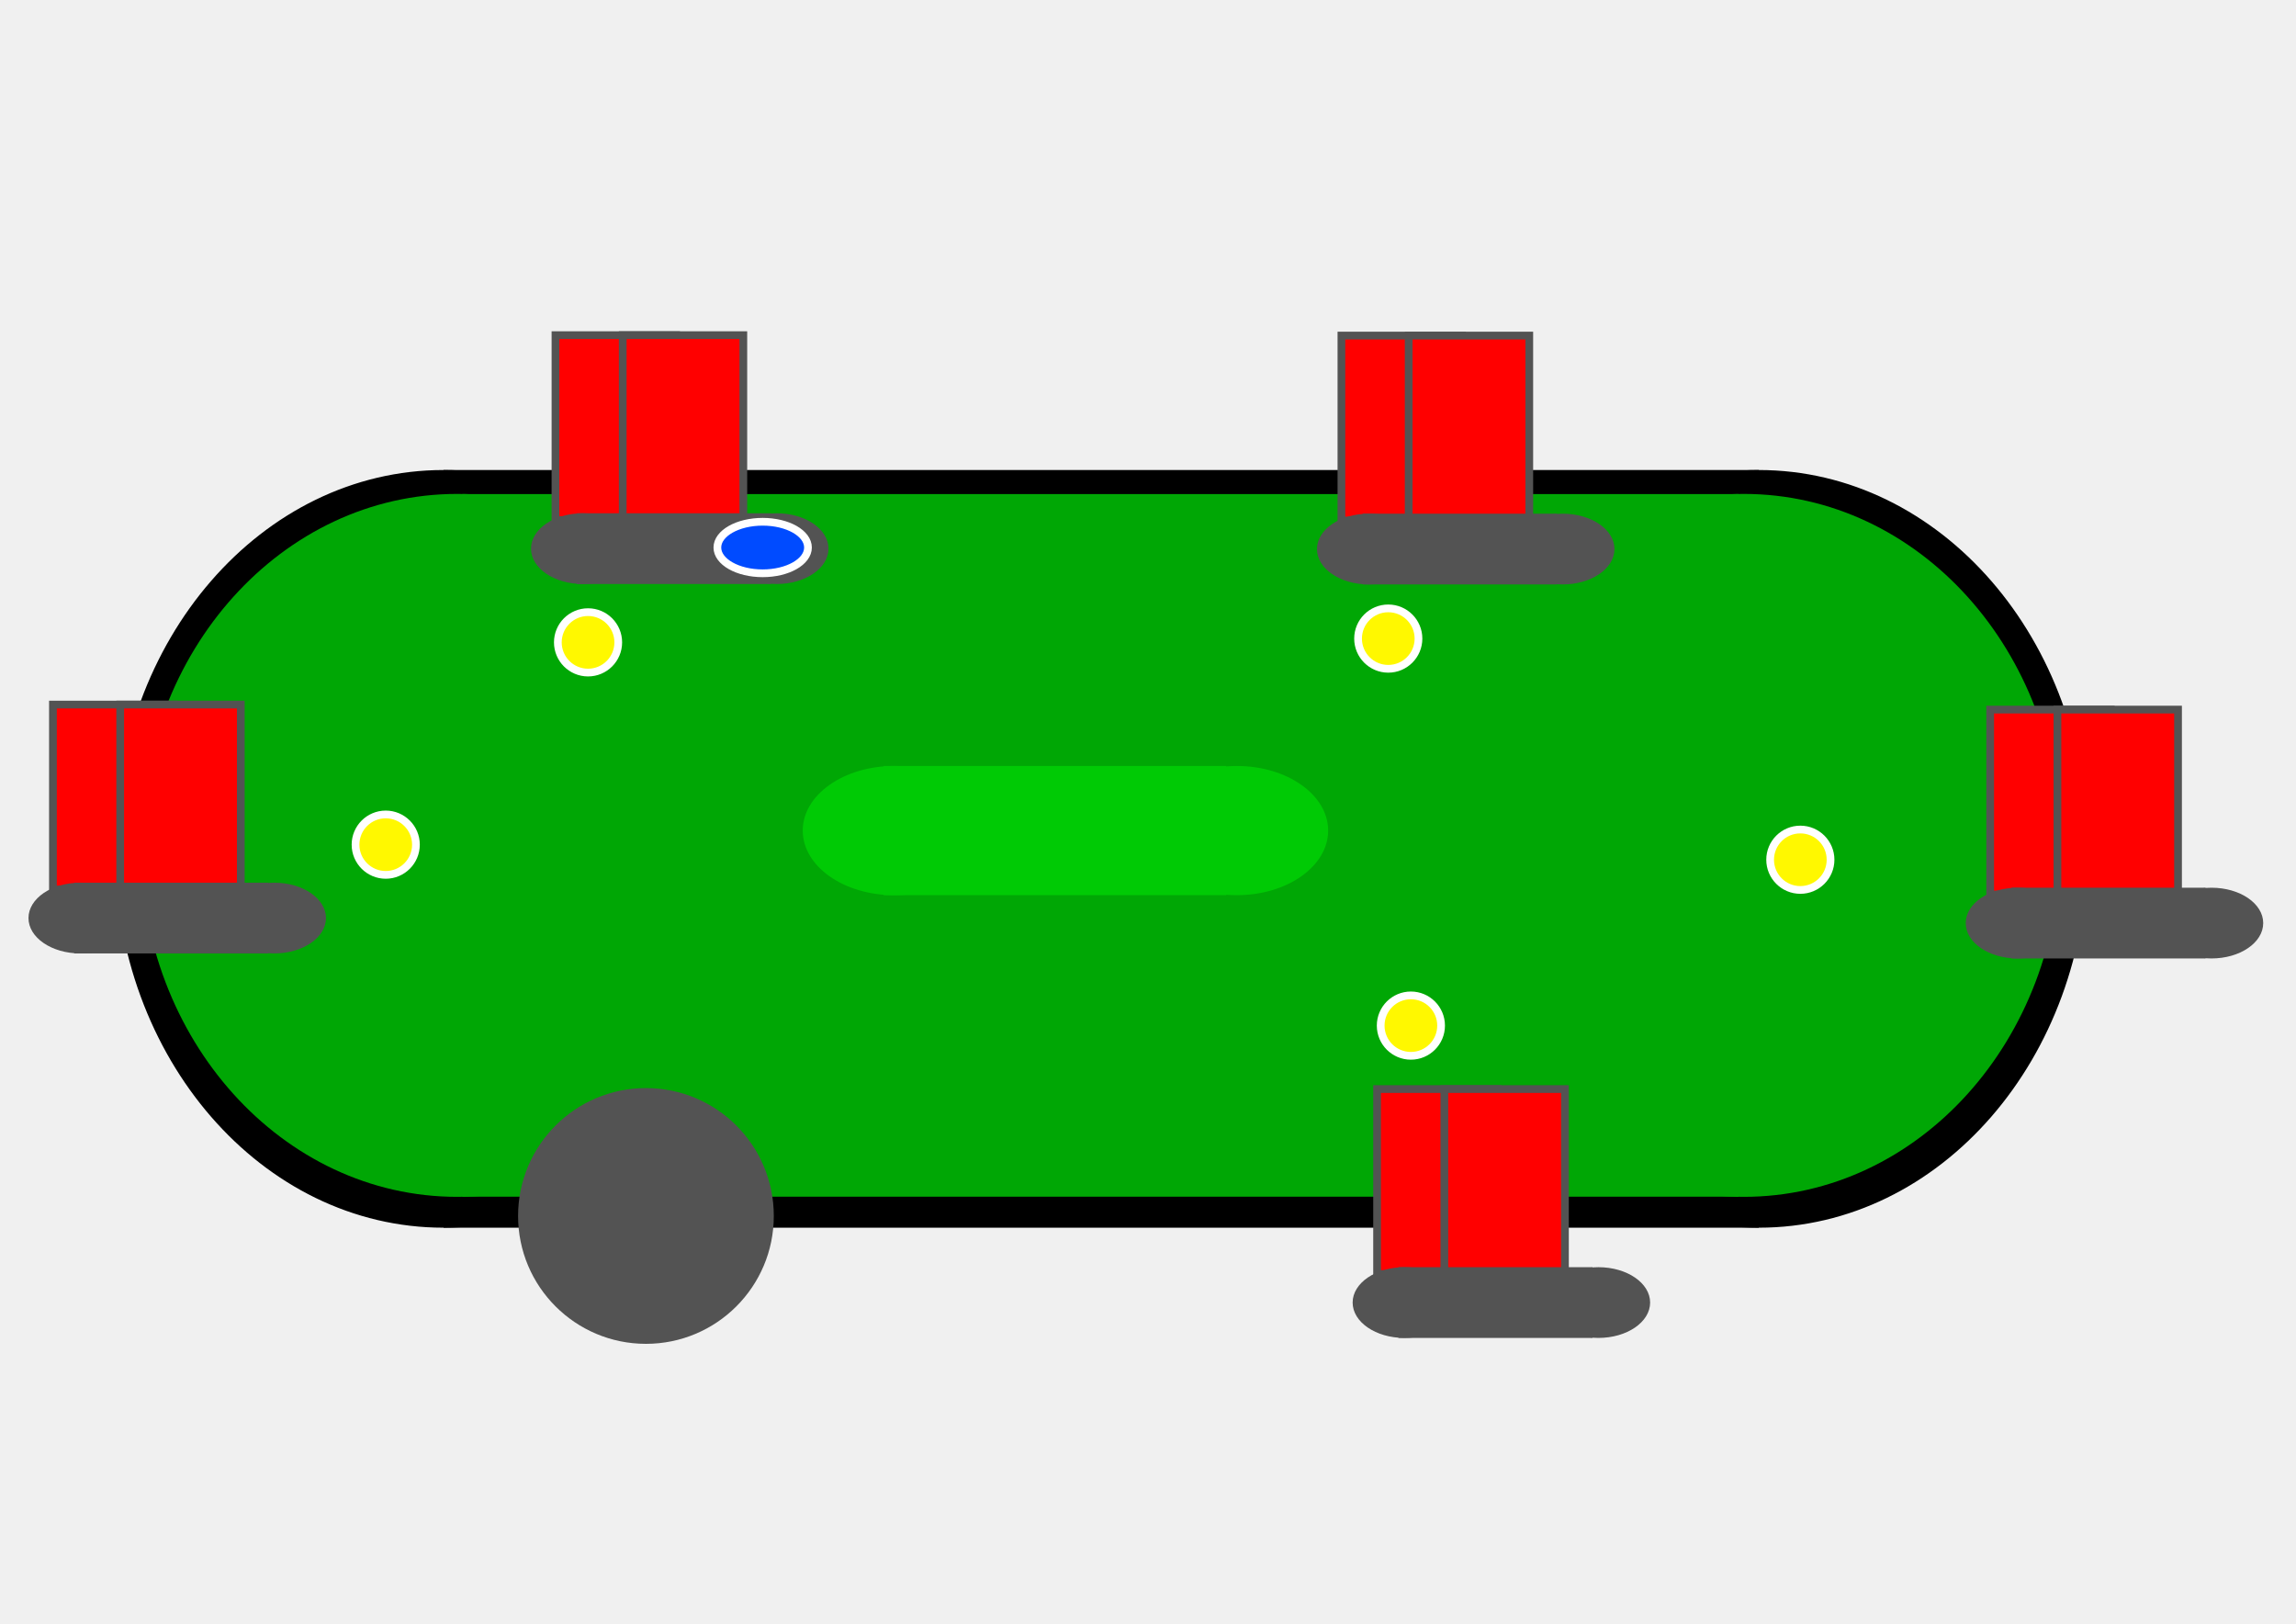
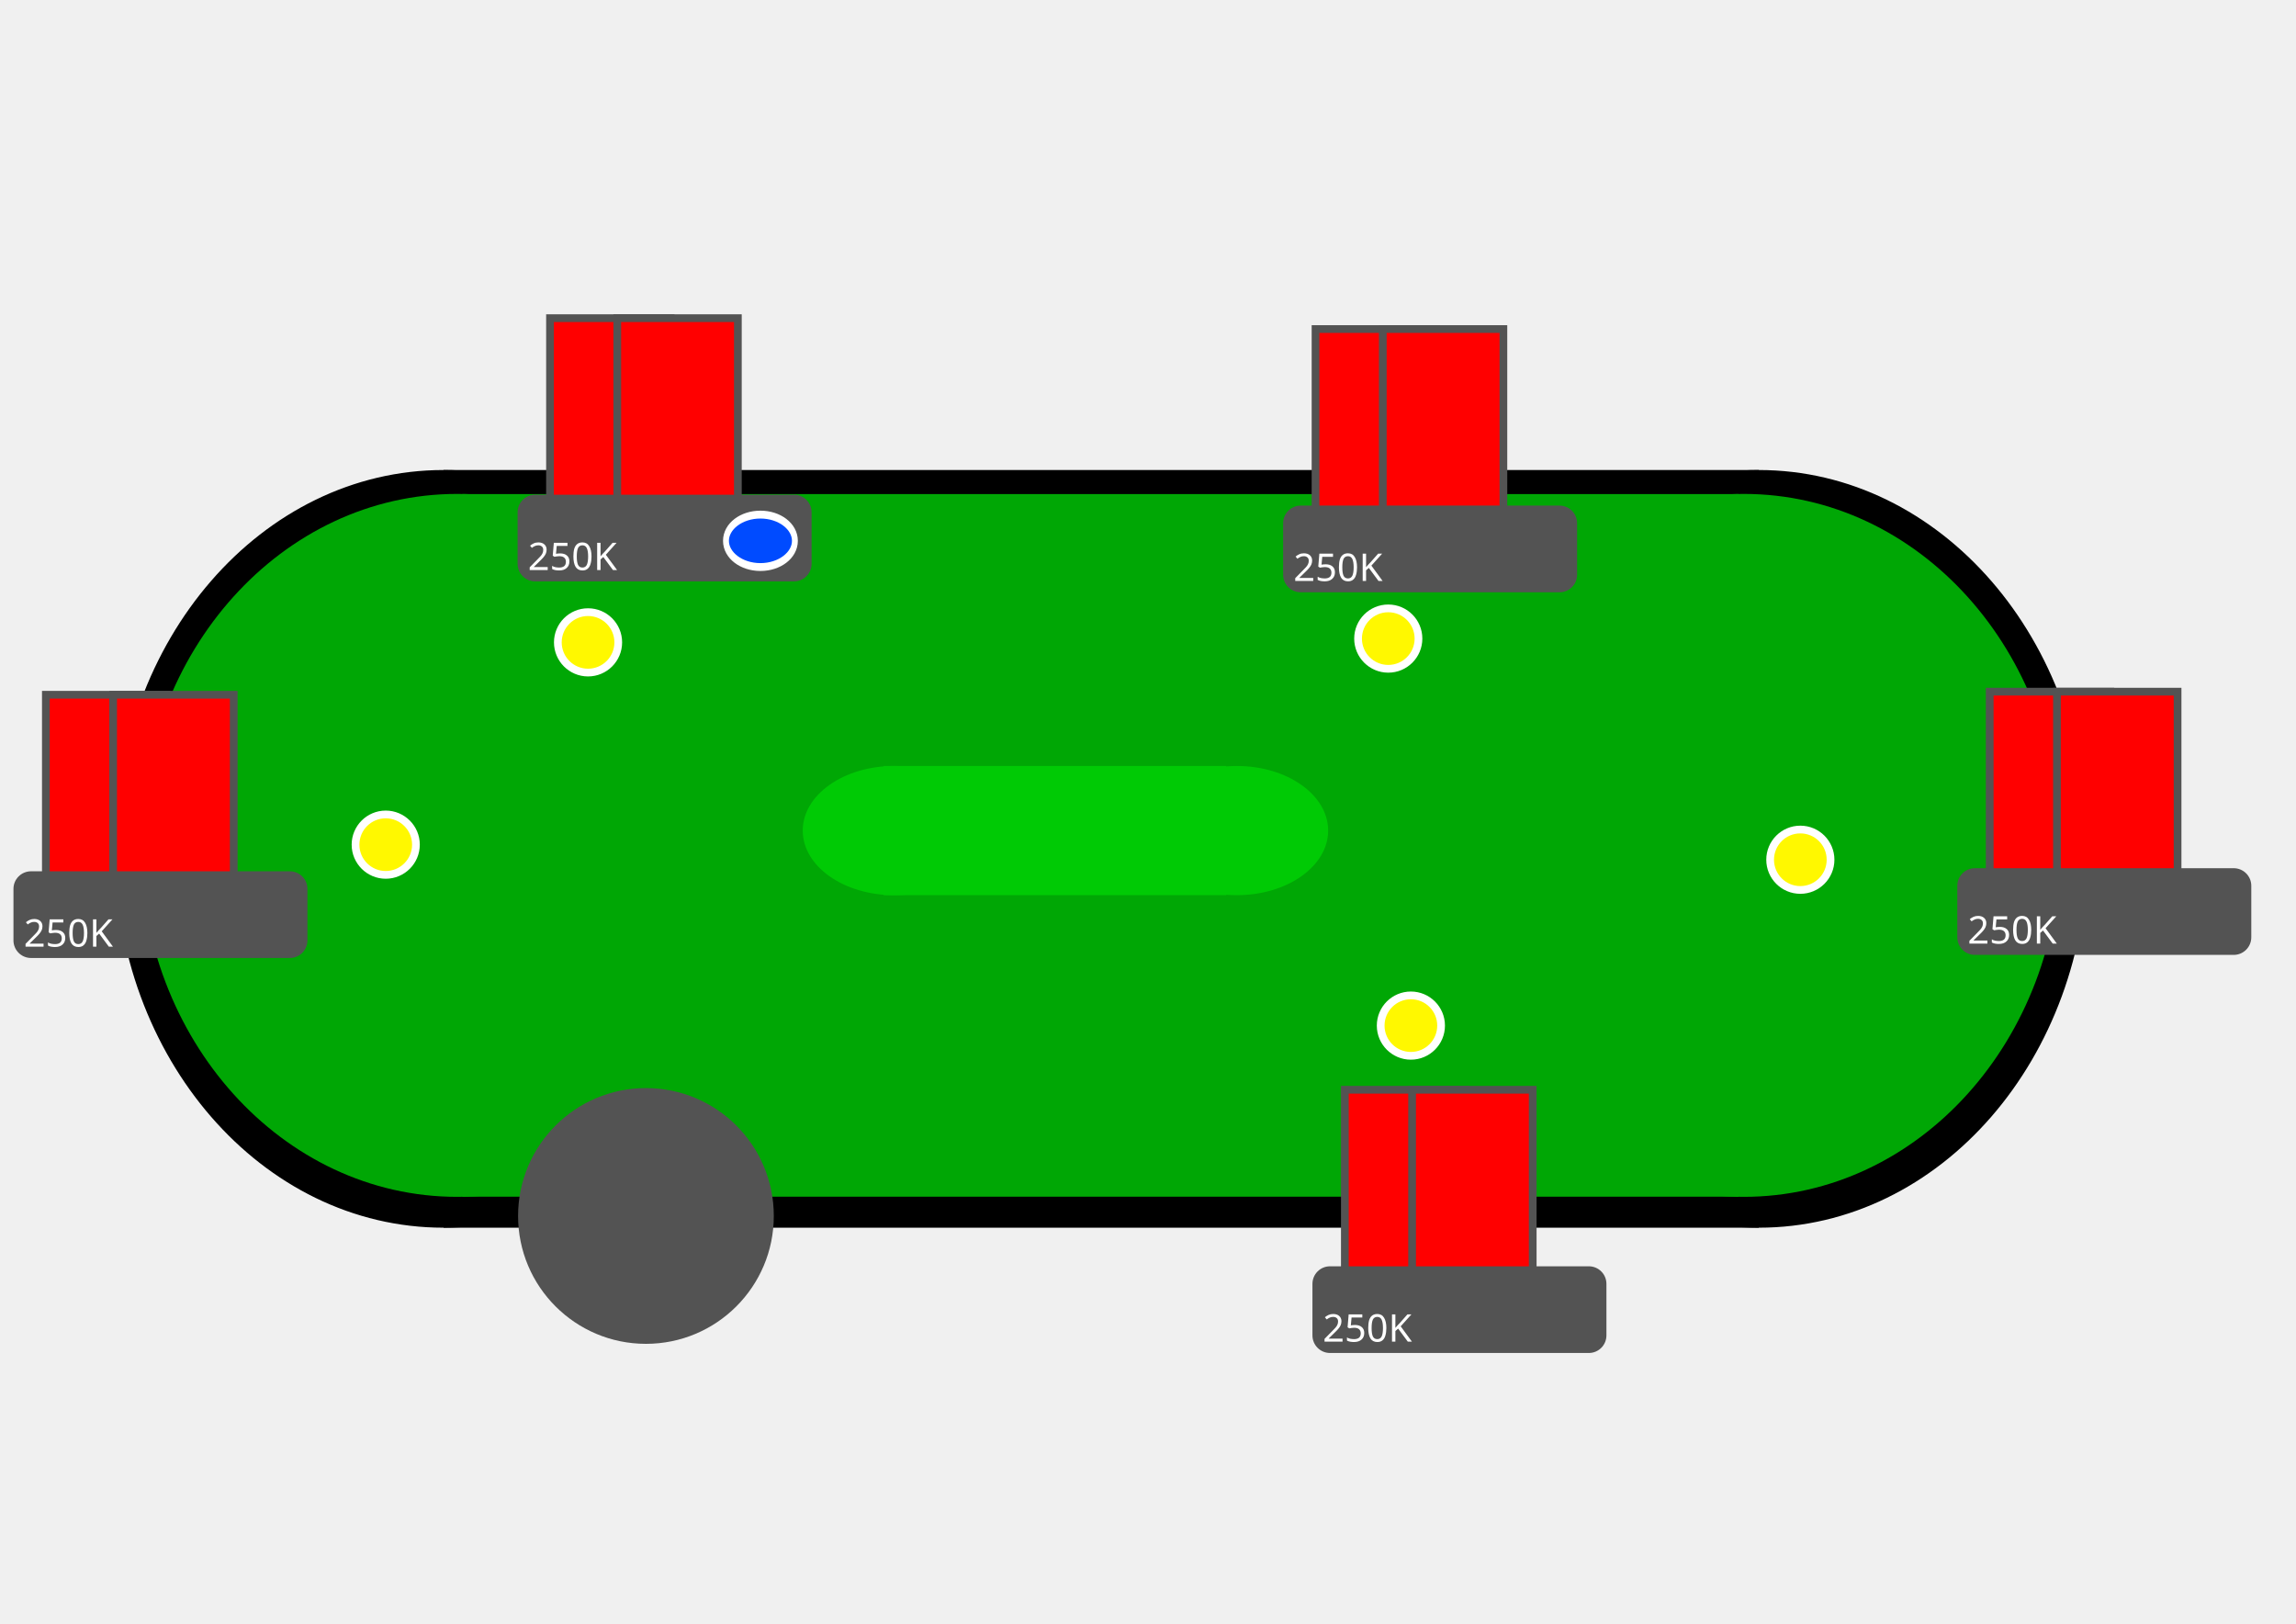
<svg xmlns="http://www.w3.org/2000/svg" width="297mm" height="210mm" viewBox="0 0 297 210" id="svg4152" version="1.1">
  <defs id="defs4154" />
  <g id="layer1" style="display:inline">
    <g id="g4762" transform="matrix(0.9451799,0,0,1.088814,14.84622,-4.539312)">
      <circle r="44.281" cy="105" cx="45" id="path4707" style="fill:#000000;fill-opacity:1;stroke:#000000;stroke-width:1.438;stroke-miterlimit:4;stroke-dasharray:none;stroke-opacity:1" />
      <rect y="60.738" x="45.738" height="88.524" width="178.524" id="rect4724" style="fill:#000000;fill-opacity:1;stroke:#000000;stroke-width:1.476;stroke-miterlimit:4;stroke-dasharray:none;stroke-opacity:1" />
      <circle r="44.281" cy="105" cx="225" id="path4707-6" style="fill:#000000;fill-opacity:1;stroke:#000000;stroke-width:1.438;stroke-miterlimit:4;stroke-dasharray:none;stroke-opacity:1" />
    </g>
    <g id="g4762-4" transform="matrix(0.9246416,0,0,1.026532,17.52641,1.550611)" style="fill:#00a705;fill-opacity:1;stroke:none">
      <circle r="44.281" cy="105" cx="45" id="path4707-4" style="fill:#00a705;fill-opacity:1;stroke:none;stroke-width:1.438;stroke-miterlimit:4;stroke-dasharray:none;stroke-opacity:1" />
      <rect y="60.738" x="45.738" height="88.524" width="178.524" id="rect4724-9" style="fill:#00a705;fill-opacity:1;stroke:none;stroke-width:1.476;stroke-miterlimit:4;stroke-dasharray:none;stroke-opacity:1" />
      <circle r="44.281" cy="105" cx="225" id="path4707-6-6" style="fill:#00a705;fill-opacity:1;stroke:none;stroke-width:1.438;stroke-miterlimit:4;stroke-dasharray:none;stroke-opacity:1" />
    </g>
    <g id="g5002-48" transform="matrix(2.955008,0,0,2.08881,-162.1125,-8.590285)" style="fill:#00ca05;fill-opacity:1">
      <circle r="4" cy="55.54" cx="94" id="path4948-92" style="fill:#00ca05;fill-opacity:1;stroke:none;stroke-width:1;stroke-miterlimit:4;stroke-dasharray:none;stroke-opacity:1" />
      <circle r="4" cy="55.54" cx="109" id="path4948-8-0" style="fill:#00ca05;fill-opacity:1;stroke:none;stroke-width:1;stroke-miterlimit:4;stroke-dasharray:none;stroke-opacity:1" />
      <rect y="51.54" x="93.54" height="8" width="15" id="rect4992-2" style="fill:#00ca05;fill-opacity:1;stroke:none;stroke-width:3.543;stroke-miterlimit:4;stroke-dasharray:none;stroke-opacity:1" />
    </g>
    <flowRoot xml:space="preserve" id="flowRoot5509" style="font-style:normal;font-weight:normal;font-size:15px;line-height:125%;font-family:sans-serif;letter-spacing:0px;word-spacing:0px;fill:#000000;fill-opacity:1;stroke:none;stroke-width:1px;stroke-linecap:butt;stroke-linejoin:miter;stroke-opacity:1">
      <flowRegion id="flowRegion5511">
        <rect id="rect5513" width="145.684" height="45.49" x="191.174" y="234.488" style="font-size:15px" />
      </flowRegion>
      <flowPara id="flowPara5515" />
    </flowRoot>
  </g>
  <g id="layer3" style="display:inline">
-     <g id="g5378" transform="translate(14.79992,0)">
-       <g transform="translate(26.04401,22.82201)" id="g5363" style="display:inline;stroke:#535353;stroke-opacity:1">
-         <rect style="fill:#ff0000;fill-opacity:1;stroke:#535353;stroke-width:1;stroke-miterlimit:4;stroke-dasharray:none;stroke-opacity:1" id="rect4839-2-3-5" width="15.601" height="23.922" x="132.676" y="20.578" />
-         <rect style="fill:#ff0000;fill-opacity:1;stroke:#535353;stroke-width:1;stroke-miterlimit:4;stroke-dasharray:none;stroke-opacity:1" id="rect4839-3-9-1-8" width="15.601" height="23.922" x="141.376" y="20.578" />
-       </g>
-       <g style="display:inline;fill:#535353;fill-opacity:1;stroke:none;stroke-opacity:1" transform="matrix(1.673171,0,0,1.143641,4.97122,7.494859)" id="g5002-9">
-         <circle style="fill:#535353;fill-opacity:1;stroke:none;stroke-width:1;stroke-miterlimit:4;stroke-dasharray:none;stroke-opacity:1" id="path4948-9" cx="94" cy="55.54" r="4" />
-         <circle style="fill:#535353;fill-opacity:1;stroke:none;stroke-width:1;stroke-miterlimit:4;stroke-dasharray:none;stroke-opacity:1" id="path4948-8-5" cx="109" cy="55.54" r="4" />
-         <rect style="fill:#535353;fill-opacity:1;stroke:none;stroke-width:3.543;stroke-miterlimit:4;stroke-dasharray:none;stroke-opacity:1" id="rect4992-9" width="15" height="8" x="93.54" y="51.54" />
-       </g>
-     </g>
-     <g transform="translate(-86.86819,-0.054312)" style="display:inline" id="g5378-8">
-       <g transform="translate(26.04401,22.82201)" id="g5363-0" style="display:inline;stroke:#535353;stroke-opacity:1">
-         <rect style="fill:#ff0000;fill-opacity:1;stroke:#535353;stroke-width:1;stroke-miterlimit:4;stroke-dasharray:none;stroke-opacity:1" id="rect4839-2-3-5-5" width="15.601" height="23.922" x="132.676" y="20.578" />
-         <rect style="fill:#ff0000;fill-opacity:1;stroke:#535353;stroke-width:1;stroke-miterlimit:4;stroke-dasharray:none;stroke-opacity:1" id="rect4839-3-9-1-8-7" width="15.601" height="23.922" x="141.376" y="20.578" />
-       </g>
-       <g style="display:inline;fill:#535353;fill-opacity:1;stroke:none;stroke-opacity:1" transform="matrix(1.673171,0,0,1.143641,4.97122,7.494859)" id="g5002-9-3">
-         <circle style="fill:#535353;fill-opacity:1;stroke:none;stroke-width:1;stroke-miterlimit:4;stroke-dasharray:none;stroke-opacity:1" id="path4948-9-9" cx="94" cy="55.54" r="4" />
-         <circle style="fill:#535353;fill-opacity:1;stroke:none;stroke-width:1;stroke-miterlimit:4;stroke-dasharray:none;stroke-opacity:1" id="path4948-8-5-4" cx="109" cy="55.54" r="4" />
-         <rect style="fill:#535353;fill-opacity:1;stroke:none;stroke-width:3.543;stroke-miterlimit:4;stroke-dasharray:none;stroke-opacity:1" id="rect4992-9-2" width="15" height="8" x="93.54" y="51.54" />
-       </g>
-     </g>
-     <g transform="translate(98.7195,48.374)" style="display:inline" id="g5378-6">
-       <g transform="translate(26.04401,22.82201)" id="g5363-15" style="display:inline;stroke:#535353;stroke-opacity:1">
-         <rect style="fill:#ff0000;fill-opacity:1;stroke:#535353;stroke-width:1;stroke-miterlimit:4;stroke-dasharray:none;stroke-opacity:1" id="rect4839-2-3-5-2" width="15.601" height="23.922" x="132.676" y="20.578" />
-         <rect style="fill:#ff0000;fill-opacity:1;stroke:#535353;stroke-width:1;stroke-miterlimit:4;stroke-dasharray:none;stroke-opacity:1" id="rect4839-3-9-1-8-6" width="15.601" height="23.922" x="141.376" y="20.578" />
-       </g>
-       <g style="display:inline;fill:#535353;fill-opacity:1;stroke:none;stroke-opacity:1" transform="matrix(1.673171,0,0,1.143641,4.97122,7.494859)" id="g5002-9-6">
-         <circle style="fill:#535353;fill-opacity:1;stroke:none;stroke-width:1;stroke-miterlimit:4;stroke-dasharray:none;stroke-opacity:1" id="path4948-9-4" cx="94" cy="55.54" r="4" />
-         <circle style="fill:#535353;fill-opacity:1;stroke:none;stroke-width:1;stroke-miterlimit:4;stroke-dasharray:none;stroke-opacity:1" id="path4948-8-5-2" cx="109" cy="55.54" r="4" />
-         <rect style="fill:#535353;fill-opacity:1;stroke:none;stroke-width:3.543;stroke-miterlimit:4;stroke-dasharray:none;stroke-opacity:1" id="rect4992-9-9" width="15" height="8" x="93.54" y="51.54" />
-       </g>
-     </g>
-     <g transform="translate(19.41408,97.45235)" style="display:inline" id="g5378-439">
-       <g transform="translate(26.04401,22.82201)" id="g5363-1" style="display:inline;stroke:#535353;stroke-opacity:1">
-         <rect style="fill:#ff0000;fill-opacity:1;stroke:#535353;stroke-width:1;stroke-miterlimit:4;stroke-dasharray:none;stroke-opacity:1" id="rect4839-2-3-5-3" width="15.601" height="23.922" x="132.676" y="20.578" />
-         <rect style="fill:#ff0000;fill-opacity:1;stroke:#535353;stroke-width:1;stroke-miterlimit:4;stroke-dasharray:none;stroke-opacity:1" id="rect4839-3-9-1-8-4" width="15.601" height="23.922" x="141.376" y="20.578" />
-       </g>
-       <g style="display:inline;fill:#535353;fill-opacity:1;stroke:none;stroke-opacity:1" transform="matrix(1.673171,0,0,1.143641,4.97122,7.494859)" id="g5002-9-2">
-         <circle style="fill:#535353;fill-opacity:1;stroke:none;stroke-width:1;stroke-miterlimit:4;stroke-dasharray:none;stroke-opacity:1" id="path4948-9-98" cx="94" cy="55.54" r="4" />
-         <circle style="fill:#535353;fill-opacity:1;stroke:none;stroke-width:1;stroke-miterlimit:4;stroke-dasharray:none;stroke-opacity:1" id="path4948-8-5-6" cx="109" cy="55.54" r="4" />
-         <rect style="fill:#535353;fill-opacity:1;stroke:none;stroke-width:3.543;stroke-miterlimit:4;stroke-dasharray:none;stroke-opacity:1" id="rect4992-9-27" width="15" height="8" x="93.54" y="51.54" />
-       </g>
-     </g>
-     <g transform="translate(-151.8726,47.72395)" style="display:inline" id="g5378-43">
-       <g transform="translate(26.04401,22.82201)" id="g5363-4" style="display:inline;stroke:#535353;stroke-opacity:1">
-         <rect style="fill:#ff0000;fill-opacity:1;stroke:#535353;stroke-width:1;stroke-miterlimit:4;stroke-dasharray:none;stroke-opacity:1" id="rect4839-2-3-5-56" width="15.601" height="23.922" x="132.676" y="20.578" />
-         <rect style="fill:#ff0000;fill-opacity:1;stroke:#535353;stroke-width:1;stroke-miterlimit:4;stroke-dasharray:none;stroke-opacity:1" id="rect4839-3-9-1-8-5" width="15.601" height="23.922" x="141.376" y="20.578" />
-       </g>
-       <g style="display:inline;fill:#535353;fill-opacity:1;stroke:none;stroke-opacity:1" transform="matrix(1.673171,0,0,1.143641,4.97122,7.494859)" id="g5002-9-31">
-         <circle style="fill:#535353;fill-opacity:1;stroke:none;stroke-width:1;stroke-miterlimit:4;stroke-dasharray:none;stroke-opacity:1" id="path4948-9-62" cx="94" cy="55.54" r="4" />
-         <circle style="fill:#535353;fill-opacity:1;stroke:none;stroke-width:1;stroke-miterlimit:4;stroke-dasharray:none;stroke-opacity:1" id="path4948-8-5-3" cx="109" cy="55.54" r="4" />
-         <rect style="fill:#535353;fill-opacity:1;stroke:none;stroke-width:3.543;stroke-miterlimit:4;stroke-dasharray:none;stroke-opacity:1" id="rect4992-9-8" width="15" height="8" x="93.54" y="51.54" />
-       </g>
-     </g>
-     <flowRoot xml:space="preserve" id="flowRoot5559" style="font-style:normal;font-weight:normal;font-size:4.939px;line-height:125%;font-family:sans-serif;letter-spacing:0px;word-spacing:0px;fill:#ffffff;fill-opacity:1;stroke:none;stroke-width:1px;stroke-linecap:butt;stroke-linejoin:miter;stroke-opacity:1" transform="translate(14.79992,0)">
-       <flowRegion id="flowRegion5561">
-         <rect id="rect5563" width="14.87" height="7.313" x="58.504" y="67.965" style="font-size:4.939px;fill:#ffffff;fill-opacity:1" />
-       </flowRegion>
-       <flowPara id="flowPara5565">250M</flowPara>
-     </flowRoot>
-     <flowRoot transform="translate(-51.57318,47.5789)" xml:space="preserve" id="flowRoot5559-8" style="font-style:normal;font-weight:normal;font-size:4.939px;line-height:125%;font-family:sans-serif;letter-spacing:0px;word-spacing:0px;display:inline;fill:#ffffff;fill-opacity:1;stroke:none;stroke-width:1px;stroke-linecap:butt;stroke-linejoin:miter;stroke-opacity:1">
-       <flowRegion id="flowRegion5561-7">
-         <rect id="rect5563-8" width="13.163" height="7.313" x="58.504" y="67.965" style="font-size:4.939px;fill:#ffffff;fill-opacity:1" />
-       </flowRegion>
-       <flowPara id="flowPara5565-6">250K</flowPara>
-     </flowRoot>
-     <flowRoot transform="translate(115.3257,-0.03684998)" xml:space="preserve" id="flowRoot5559-4" style="font-style:normal;font-weight:normal;font-size:4.939px;line-height:125%;font-family:sans-serif;letter-spacing:0px;word-spacing:0px;display:inline;fill:#ffffff;fill-opacity:1;stroke:none;stroke-width:1px;stroke-linecap:butt;stroke-linejoin:miter;stroke-opacity:1">
-       <flowRegion id="flowRegion5561-0">
-         <rect id="rect5563-1" width="13.163" height="7.313" x="58.504" y="67.965" style="font-size:4.939px;fill:#ffffff;fill-opacity:1" />
-       </flowRegion>
-       <flowPara id="flowPara5565-9">250K</flowPara>
-     </flowRoot>
-     <flowRoot transform="translate(199.3704,47.97941)" xml:space="preserve" id="flowRoot5559-1" style="font-style:normal;font-weight:normal;font-size:4.939px;line-height:125%;font-family:sans-serif;letter-spacing:0px;word-spacing:0px;display:inline;fill:#ffffff;fill-opacity:1;stroke:none;stroke-width:1px;stroke-linecap:butt;stroke-linejoin:miter;stroke-opacity:1">
-       <flowRegion id="flowRegion5561-3">
-         <rect id="rect5563-27" width="13.163" height="7.313" x="58.504" y="67.965" style="font-size:4.939px;fill:#ffffff;fill-opacity:1" />
-       </flowRegion>
-       <flowPara id="flowPara5565-51">250K</flowPara>
-     </flowRoot>
-     <flowRoot transform="translate(119.3885,97.38856)" xml:space="preserve" id="flowRoot5559-84" style="font-style:normal;font-weight:normal;font-size:4.939px;line-height:125%;font-family:sans-serif;letter-spacing:0px;word-spacing:0px;display:inline;fill:#ffffff;fill-opacity:1;stroke:none;stroke-width:1px;stroke-linecap:butt;stroke-linejoin:miter;stroke-opacity:1">
-       <flowRegion id="flowRegion5561-5">
-         <rect id="rect5563-7" width="13.163" height="7.313" x="58.504" y="67.965" style="font-size:4.939px;fill:#ffffff;fill-opacity:1" />
-       </flowRegion>
-       <flowPara id="flowPara5565-0">250K</flowPara>
-     </flowRoot>
    <g id="g5670" transform="translate(14.79992,0)">
      <circle r="3.907" cy="83.079" cx="61.267" id="path4948-2-3" style="display:inline;fill:#fff800;fill-opacity:1;stroke:#ffffff;stroke-width:1;stroke-miterlimit:4;stroke-dasharray:none;stroke-opacity:1" />
      <flowRoot transform="translate(67.57226,81.29093)" style="font-style:normal;font-weight:normal;font-size:4.939px;line-height:125%;font-family:sans-serif;letter-spacing:0px;word-spacing:0px;display:inline;fill:#ffffff;fill-opacity:1;stroke:none;stroke-width:1px;stroke-linecap:butt;stroke-linejoin:miter;stroke-opacity:1" id="flowRoot5559-9" xml:space="preserve">
        <flowRegion id="flowRegion5561-2">
          <rect style="font-size:4.939px;fill:#ffffff;fill-opacity:1" y="-1.257" x="-0.362" height="7.313" width="15.439" id="rect5563-4" />
        </flowRegion>
        <flowPara id="flowPara5565-7">200K</flowPara>
      </flowRoot>
    </g>
    <g transform="translate(118.3131,-0.4875341)" style="display:inline" id="g5670-1">
      <circle r="3.907" cy="83.079" cx="61.267" id="path4948-2-3-9" style="display:inline;fill:#fff800;fill-opacity:1;stroke:#ffffff;stroke-width:1;stroke-miterlimit:4;stroke-dasharray:none;stroke-opacity:1" />
      <flowRoot transform="translate(67.57226,81.29093)" style="font-style:normal;font-weight:normal;font-size:4.939px;line-height:125%;font-family:sans-serif;letter-spacing:0px;word-spacing:0px;display:inline;fill:#ffffff;fill-opacity:1;stroke:none;stroke-width:1px;stroke-linecap:butt;stroke-linejoin:miter;stroke-opacity:1" id="flowRoot5559-9-9" xml:space="preserve">
        <flowRegion id="flowRegion5561-2-2">
          <rect style="font-size:4.939px;fill:#ffffff;fill-opacity:1" y="-1.257" x="-0.362" height="7.313" width="15.439" id="rect5563-4-9" />
        </flowRegion>
        <flowPara id="flowPara5565-7-8">200K</flowPara>
      </flowRoot>
    </g>
    <g transform="translate(171.6168,28.11442)" style="display:inline" id="g5670-0">
      <circle r="3.907" cy="83.079" cx="61.267" id="path4948-2-3-5" style="display:inline;fill:#fff800;fill-opacity:1;stroke:#ffffff;stroke-width:1;stroke-miterlimit:4;stroke-dasharray:none;stroke-opacity:1" />
      <flowRoot transform="translate(67.57226,81.29093)" style="font-style:normal;font-weight:normal;font-size:4.939px;line-height:125%;font-family:sans-serif;letter-spacing:0px;word-spacing:0px;display:inline;fill:#ffffff;fill-opacity:1;stroke:none;stroke-width:1px;stroke-linecap:butt;stroke-linejoin:miter;stroke-opacity:1" id="flowRoot5559-9-1" xml:space="preserve">
        <flowRegion id="flowRegion5561-2-1">
          <rect style="font-size:4.939px;fill:#ffffff;fill-opacity:1" y="-1.257" x="-0.362" height="7.313" width="15.439" id="rect5563-4-96" />
        </flowRegion>
        <flowPara id="flowPara5565-7-7">200K</flowPara>
      </flowRoot>
    </g>
    <g transform="translate(121.2383,49.56589)" style="display:inline" id="g5670-2">
      <circle r="3.907" cy="83.079" cx="61.267" id="path4948-2-3-7" style="display:inline;fill:#fff800;fill-opacity:1;stroke:#ffffff;stroke-width:1;stroke-miterlimit:4;stroke-dasharray:none;stroke-opacity:1" />
      <flowRoot transform="translate(67.57226,81.29093)" style="font-style:normal;font-weight:normal;font-size:4.939px;line-height:125%;font-family:sans-serif;letter-spacing:0px;word-spacing:0px;display:inline;fill:#ffffff;fill-opacity:1;stroke:none;stroke-width:1px;stroke-linecap:butt;stroke-linejoin:miter;stroke-opacity:1" id="flowRoot5559-9-95" xml:space="preserve">
        <flowRegion id="flowRegion5561-2-21">
          <rect style="font-size:4.939px;fill:#ffffff;fill-opacity:1" y="-1.257" x="-0.362" height="7.313" width="15.439" id="rect5563-4-3" />
        </flowRegion>
        <flowPara id="flowPara5565-7-0">200K</flowPara>
      </flowRoot>
    </g>
    <g transform="translate(-11.37073,26.16429)" style="display:inline" id="g5670-52">
      <circle r="3.907" cy="83.079" cx="61.267" id="path4948-2-3-8" style="display:inline;fill:#fff800;fill-opacity:1;stroke:#ffffff;stroke-width:1;stroke-miterlimit:4;stroke-dasharray:none;stroke-opacity:1" />
      <flowRoot transform="translate(67.57226,81.29093)" style="font-style:normal;font-weight:normal;font-size:4.939px;line-height:125%;font-family:sans-serif;letter-spacing:0px;word-spacing:0px;display:inline;fill:#ffffff;fill-opacity:1;stroke:none;stroke-width:1px;stroke-linecap:butt;stroke-linejoin:miter;stroke-opacity:1" id="flowRoot5559-9-6" xml:space="preserve">
        <flowRegion id="flowRegion5561-2-3">
          <rect style="font-size:4.939px;fill:#ffffff;fill-opacity:1" y="-1.257" x="-0.362" height="7.313" width="15.439" id="rect5563-4-98" />
        </flowRegion>
        <flowPara id="flowPara5565-7-3">200K</flowPara>
      </flowRoot>
    </g>
    <flowRoot xml:space="preserve" id="flowRoot5559-9-12" style="font-style:normal;font-weight:normal;font-size:5.644px;line-height:125%;font-family:sans-serif;letter-spacing:0px;word-spacing:0px;display:inline;fill:#ffffff;fill-opacity:1;stroke:none;stroke-width:1px;stroke-linecap:butt;stroke-linejoin:miter;stroke-opacity:1" transform="translate(129.9336,108.1197)">
      <flowRegion id="flowRegion5561-2-0">
        <rect id="rect5563-4-7" width="21.126" height="7.313" x="-0.362" y="-1.257" style="font-size:5.644px;fill:#ffffff;fill-opacity:1" />
      </flowRegion>
      <flowPara id="flowPara5565-7-04">170M</flowPara>
    </flowRoot>
    <flowRoot xml:space="preserve" id="flowRoot5792" style="font-style:normal;font-weight:normal;font-size:4.939px;line-height:125%;font-family:sans-serif;letter-spacing:0px;word-spacing:0px;fill:#f5f5f5;fill-opacity:1;stroke:none;stroke-width:1px;stroke-linecap:butt;stroke-linejoin:miter;stroke-opacity:1" transform="translate(15.81442,1.378953)">
      <flowRegion id="flowRegion5794">
        <rect id="rect5796" width="14.789" height="7.313" x="116.358" y="98.517" style="font-size:4.939px;fill:#f5f5f5;fill-opacity:1" />
      </flowRegion>
      <flowPara id="flowPara5798">POT</flowPara>
    </flowRoot>
    <circle style="fill:#535353;fill-opacity:1;stroke:none;stroke-width:3.543;stroke-miterlimit:4;stroke-dasharray:none;stroke-opacity:1" id="path5811" cx="83.556" cy="157.265" r="16.539" />
    <flowRoot xml:space="preserve" id="flowRoot5813" style="font-style:normal;font-weight:normal;font-size:5.644px;line-height:125%;font-family:sans-serif;letter-spacing:0px;word-spacing:0px;fill:#ffffff;fill-opacity:1;stroke:none;stroke-width:1px;stroke-linecap:butt;stroke-linejoin:miter;stroke-opacity:1" transform="translate(13.76571,-0.9193016)">
      <flowRegion id="flowRegion5815">
        <rect id="rect5817" width="32.177" height="12.676" x="60.251" y="153.794" style="font-size:5.644px;fill:#ffffff;fill-opacity:1" />
      </flowRegion>
      <flowPara id="flowPara5819">Empty</flowPara>
    </flowRoot>
+     <flowRoot xml:space="preserve" id="flowRoot4269" style="fill:black;stroke:none;stroke-opacity:1;stroke-width:1px;stroke-linejoin:miter;stroke-linecap:butt;fill-opacity:1;font-family:sans-serif;font-style:normal;font-weight:normal;font-size:17.5px;line-height:125%;letter-spacing:0px;word-spacing:0px;">
+       <flowRegion id="flowRegion4271">
+         <rect id="rect4273" width="103.649" height="47.218" x="345.496" y="286.312" style="font-size:17.5px;" />
+       </flowRegion>
+       <flowPara id="flowPara4275" />
+     </flowRoot>
+     <flowRoot xml:space="preserve" id="flowRoot4277" style="fill:black;stroke:none;stroke-opacity:1;stroke-width:1px;stroke-linejoin:miter;stroke-linecap:butt;fill-opacity:1;font-family:sans-serif;font-style:normal;font-weight:normal;font-size:17.5px;line-height:125%;letter-spacing:0px;word-spacing:0px;">
+       <flowRegion id="flowRegion4279">
+         <rect id="rect4281" width="79.06" height="40.527" x="328.199" y="282.357" style="font-size:17.5px;" />
+       </flowRegion>
+       <flowPara id="flowPara4283" />
+     </flowRoot>
+     <g id="g4341" transform="translate(0,-2.195174)">
+       <g transform="translate(-61.52974,22.7677)" id="g5363-0" style="display:inline;stroke:#535353;stroke-opacity:1">
+         <rect style="fill:#ff0000;fill-opacity:1;stroke:#535353;stroke-width:1;stroke-miterlimit:4;stroke-dasharray:none;stroke-opacity:1" id="rect4839-2-3-5-5" width="15.601" height="23.922" x="132.676" y="20.578" />
+         <rect style="fill:#ff0000;fill-opacity:1;stroke:#535353;stroke-width:1;stroke-miterlimit:4;stroke-dasharray:none;stroke-opacity:1" id="rect4839-3-9-1-8-7" width="15.601" height="23.922" x="141.376" y="20.578" />
+       </g>
+       <g id="g4297">
+         <rect style="fill:#535353;fill-opacity:1;stroke:none;stroke-width:3.543;stroke-miterlimit:4;stroke-dasharray:none;stroke-opacity:1" id="rect4267" width="38.028" height="11.213" x="66.955" y="66.178" ry="2.275" />
+         <text xml:space="preserve" style="font-style:normal;font-weight:normal;font-size:4.939px;line-height:125%;font-family:sans-serif;letter-spacing:0px;word-spacing:0px;fill:#ffffff;fill-opacity:1;stroke:none;stroke-width:1px;stroke-linecap:butt;stroke-linejoin:miter;stroke-opacity:1" x="68.286" y="75.925" id="text4285">
+           <tspan id="tspan4287" x="68.286" y="75.925">250K</tspan>
+         </text>
+         <flowRoot xml:space="preserve" id="flowRoot4289" style="font-style:normal;font-weight:normal;font-size:15px;line-height:125%;font-family:sans-serif;letter-spacing:0px;word-spacing:0px;fill:#ffffff;fill-opacity:1;stroke:none;stroke-width:1px;stroke-linecap:butt;stroke-linejoin:miter;stroke-opacity:1" transform="matrix(0.2822222,0,0,0.2822222,-36.05389,-12.62944)">
+           <flowRegion id="flowRegion4291">
+             <rect id="rect4293" width="74.5" height="20.75" x="370" y="281.344" style="font-size:15px;fill:#ffffff" />
+           </flowRegion>
+           <flowPara id="flowPara4295">Matheus</flowPara>
+         </flowRoot>
+       </g>
+     </g>
+     <g transform="translate(99.0249,-0.7872429)" style="display:inline" id="g4341-5">
+       <g transform="translate(-61.52974,22.7677)" id="g5363-0-9" style="display:inline;stroke:#535353;stroke-opacity:1">
+         <rect style="fill:#ff0000;fill-opacity:1;stroke:#535353;stroke-width:1;stroke-miterlimit:4;stroke-dasharray:none;stroke-opacity:1" id="rect4839-2-3-5-5-9" width="15.601" height="23.922" x="132.676" y="20.578" />
+         <rect style="fill:#ff0000;fill-opacity:1;stroke:#535353;stroke-width:1;stroke-miterlimit:4;stroke-dasharray:none;stroke-opacity:1" id="rect4839-3-9-1-8-7-1" width="15.601" height="23.922" x="141.376" y="20.578" />
+       </g>
+       <g id="g4297-2">
+         <rect style="fill:#535353;fill-opacity:1;stroke:none;stroke-width:3.543;stroke-miterlimit:4;stroke-dasharray:none;stroke-opacity:1" id="rect4267-0" width="38.028" height="11.213" x="66.955" y="66.178" ry="2.275" />
+         <text xml:space="preserve" style="font-style:normal;font-weight:normal;font-size:4.939px;line-height:125%;font-family:sans-serif;letter-spacing:0px;word-spacing:0px;fill:#ffffff;fill-opacity:1;stroke:none;stroke-width:1px;stroke-linecap:butt;stroke-linejoin:miter;stroke-opacity:1" x="68.286" y="75.925" id="text4285-6">
+           <tspan id="tspan4287-0" x="68.286" y="75.925">250K</tspan>
+         </text>
+         <flowRoot xml:space="preserve" id="flowRoot4289-3" style="font-style:normal;font-weight:normal;font-size:15px;line-height:125%;font-family:sans-serif;letter-spacing:0px;word-spacing:0px;fill:#ffffff;fill-opacity:1;stroke:none;stroke-width:1px;stroke-linecap:butt;stroke-linejoin:miter;stroke-opacity:1" transform="matrix(0.2822222,0,0,0.2822222,-36.05389,-12.62944)">
+           <flowRegion id="flowRegion4291-4">
+             <rect id="rect4293-6" width="74.5" height="20.75" x="370" y="281.344" style="font-size:15px;fill:#ffffff" />
+           </flowRegion>
+           <flowPara id="flowPara4295-8">Matheus</flowPara>
+         </flowRoot>
+       </g>
+     </g>
+     <g transform="translate(186.2332,46.10965)" style="display:inline" id="g4341-51">
+       <g transform="translate(-61.52974,22.7677)" id="g5363-0-7" style="display:inline;stroke:#535353;stroke-opacity:1">
+         <rect style="fill:#ff0000;fill-opacity:1;stroke:#535353;stroke-width:1;stroke-miterlimit:4;stroke-dasharray:none;stroke-opacity:1" id="rect4839-2-3-5-5-2" width="15.601" height="23.922" x="132.676" y="20.578" />
+         <rect style="fill:#ff0000;fill-opacity:1;stroke:#535353;stroke-width:1;stroke-miterlimit:4;stroke-dasharray:none;stroke-opacity:1" id="rect4839-3-9-1-8-7-7" width="15.601" height="23.922" x="141.376" y="20.578" />
+       </g>
+       <g id="g4297-9">
+         <rect style="fill:#535353;fill-opacity:1;stroke:none;stroke-width:3.543;stroke-miterlimit:4;stroke-dasharray:none;stroke-opacity:1" id="rect4267-6" width="38.028" height="11.213" x="66.955" y="66.178" ry="2.275" />
+         <text xml:space="preserve" style="font-style:normal;font-weight:normal;font-size:4.939px;line-height:125%;font-family:sans-serif;letter-spacing:0px;word-spacing:0px;fill:#ffffff;fill-opacity:1;stroke:none;stroke-width:1px;stroke-linecap:butt;stroke-linejoin:miter;stroke-opacity:1" x="68.286" y="75.925" id="text4285-4">
+           <tspan id="tspan4287-4" x="68.286" y="75.925">250K</tspan>
+         </text>
+         <flowRoot xml:space="preserve" id="flowRoot4289-35" style="font-style:normal;font-weight:normal;font-size:15px;line-height:125%;font-family:sans-serif;letter-spacing:0px;word-spacing:0px;fill:#ffffff;fill-opacity:1;stroke:none;stroke-width:1px;stroke-linecap:butt;stroke-linejoin:miter;stroke-opacity:1" transform="matrix(0.2822222,0,0,0.2822222,-36.05389,-12.62944)">
+           <flowRegion id="flowRegion4291-9">
+             <rect id="rect4293-2" width="74.5" height="20.75" x="370" y="281.344" style="font-size:15px;fill:#ffffff" />
+           </flowRegion>
+           <flowPara id="flowPara4295-0">Matheus</flowPara>
+         </flowRoot>
+       </g>
+     </g>
+     <g transform="translate(102.8166,97.59645)" style="display:inline" id="g4341-9">
+       <g transform="translate(-61.52974,22.7677)" id="g5363-0-72" style="display:inline;stroke:#535353;stroke-opacity:1">
+         <rect style="fill:#ff0000;fill-opacity:1;stroke:#535353;stroke-width:1;stroke-miterlimit:4;stroke-dasharray:none;stroke-opacity:1" id="rect4839-2-3-5-5-29" width="15.601" height="23.922" x="132.676" y="20.578" />
+         <rect style="fill:#ff0000;fill-opacity:1;stroke:#535353;stroke-width:1;stroke-miterlimit:4;stroke-dasharray:none;stroke-opacity:1" id="rect4839-3-9-1-8-7-9" width="15.601" height="23.922" x="141.376" y="20.578" />
+       </g>
+       <g id="g4297-3">
+         <rect style="fill:#535353;fill-opacity:1;stroke:none;stroke-width:3.543;stroke-miterlimit:4;stroke-dasharray:none;stroke-opacity:1" id="rect4267-00" width="38.028" height="11.213" x="66.955" y="66.178" ry="2.275" />
+         <text xml:space="preserve" style="font-style:normal;font-weight:normal;font-size:4.939px;line-height:125%;font-family:sans-serif;letter-spacing:0px;word-spacing:0px;fill:#ffffff;fill-opacity:1;stroke:none;stroke-width:1px;stroke-linecap:butt;stroke-linejoin:miter;stroke-opacity:1" x="68.286" y="75.925" id="text4285-5">
+           <tspan id="tspan4287-08" x="68.286" y="75.925">250K</tspan>
+         </text>
+         <flowRoot xml:space="preserve" id="flowRoot4289-7" style="font-style:normal;font-weight:normal;font-size:15px;line-height:125%;font-family:sans-serif;letter-spacing:0px;word-spacing:0px;fill:#ffffff;fill-opacity:1;stroke:none;stroke-width:1px;stroke-linecap:butt;stroke-linejoin:miter;stroke-opacity:1" transform="matrix(0.2822222,0,0,0.2822222,-36.05389,-12.62944)">
+           <flowRegion id="flowRegion4291-6">
+             <rect id="rect4293-5" width="74.5" height="20.75" x="370" y="281.344" style="font-size:15px;fill:#ffffff" />
+           </flowRegion>
+           <flowPara id="flowPara4295-3">Matheus</flowPara>
+         </flowRoot>
+       </g>
+     </g>
+     <g transform="translate(-65.21401,46.50877)" style="display:inline" id="g4341-4">
+       <g transform="translate(-61.52974,22.7677)" id="g5363-0-2" style="display:inline;stroke:#535353;stroke-opacity:1">
+         <rect style="fill:#ff0000;fill-opacity:1;stroke:#535353;stroke-width:1;stroke-miterlimit:4;stroke-dasharray:none;stroke-opacity:1" id="rect4839-2-3-5-5-7" width="15.601" height="23.922" x="132.676" y="20.578" />
+         <rect style="fill:#ff0000;fill-opacity:1;stroke:#535353;stroke-width:1;stroke-miterlimit:4;stroke-dasharray:none;stroke-opacity:1" id="rect4839-3-9-1-8-7-4" width="15.601" height="23.922" x="141.376" y="20.578" />
+       </g>
+       <g id="g4297-4">
+         <rect style="fill:#535353;fill-opacity:1;stroke:none;stroke-width:3.543;stroke-miterlimit:4;stroke-dasharray:none;stroke-opacity:1" id="rect4267-4" width="38.028" height="11.213" x="66.955" y="66.178" ry="2.275" />
+         <text xml:space="preserve" style="font-style:normal;font-weight:normal;font-size:4.939px;line-height:125%;font-family:sans-serif;letter-spacing:0px;word-spacing:0px;fill:#ffffff;fill-opacity:1;stroke:none;stroke-width:1px;stroke-linecap:butt;stroke-linejoin:miter;stroke-opacity:1" x="68.286" y="75.925" id="text4285-3">
+           <tspan id="tspan4287-1" x="68.286" y="75.925">250K</tspan>
+         </text>
+         <flowRoot xml:space="preserve" id="flowRoot4289-8" style="font-style:normal;font-weight:normal;font-size:15px;line-height:125%;font-family:sans-serif;letter-spacing:0px;word-spacing:0px;fill:#ffffff;fill-opacity:1;stroke:none;stroke-width:1px;stroke-linecap:butt;stroke-linejoin:miter;stroke-opacity:1" transform="matrix(0.2822222,0,0,0.2822222,-36.05389,-12.62944)">
+           <flowRegion id="flowRegion4291-96">
+             <rect id="rect4293-3" width="74.5" height="20.75" x="370" y="281.344" style="font-size:15px;fill:#ffffff" />
+           </flowRegion>
+           <flowPara id="flowPara4295-9">Matheus</flowPara>
+         </flowRoot>
+       </g>
+     </g>
  </g>
-   <g id="layer4">
-     <g style="display:inline" id="g5328" transform="translate(2.124052,-0.1625107)">
+   <g id="layer4" style="display:inline">
+     <g style="display:inline" id="g5328" transform="matrix(0.7606723,0,0,1.018007,24.93772,-2.307314)">
      <ellipse ry="3.332" rx="5.861" cy="70.976" cx="96.532" id="path4944" style="fill:#004bff;fill-opacity:1;stroke:#ffffff;stroke-width:1;stroke-miterlimit:4;stroke-dasharray:none;stroke-opacity:1" />
      <flowRoot style="font-style:normal;font-weight:normal;font-size:4.233px;line-height:125%;font-family:sans-serif;letter-spacing:0px;word-spacing:0px;fill:#ffffff;fill-opacity:1;stroke:none;stroke-width:1px;stroke-linecap:butt;stroke-linejoin:miter;stroke-opacity:1" id="flowRoot5320" xml:space="preserve">
        <flowRegion id="flowRegion5322">
          <rect style="font-size:4.233px;fill:#ffffff;fill-opacity:1" y="67.968" x="94.573" height="4.941" width="4.022" id="rect5324" />
        </flowRegion>
        <flowPara id="flowPara5326">D</flowPara>
      </flowRoot>
    </g>
  </g>
</svg>
